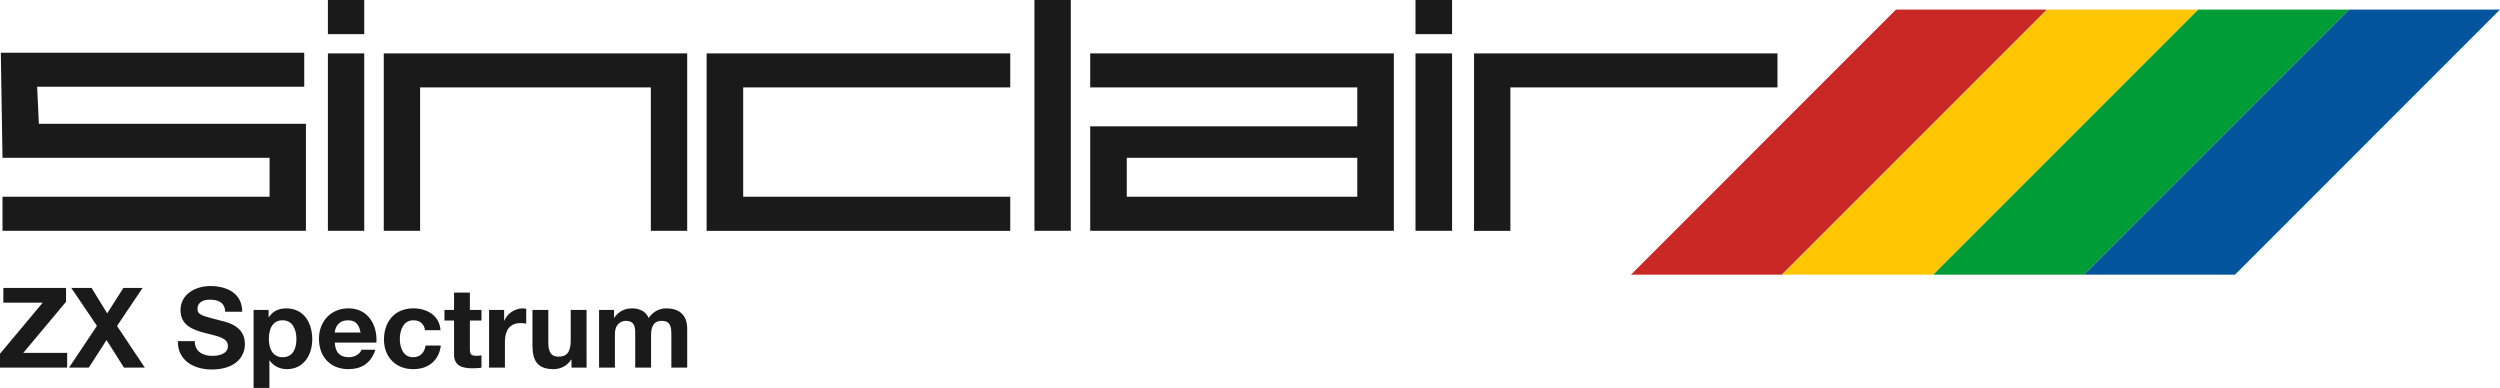
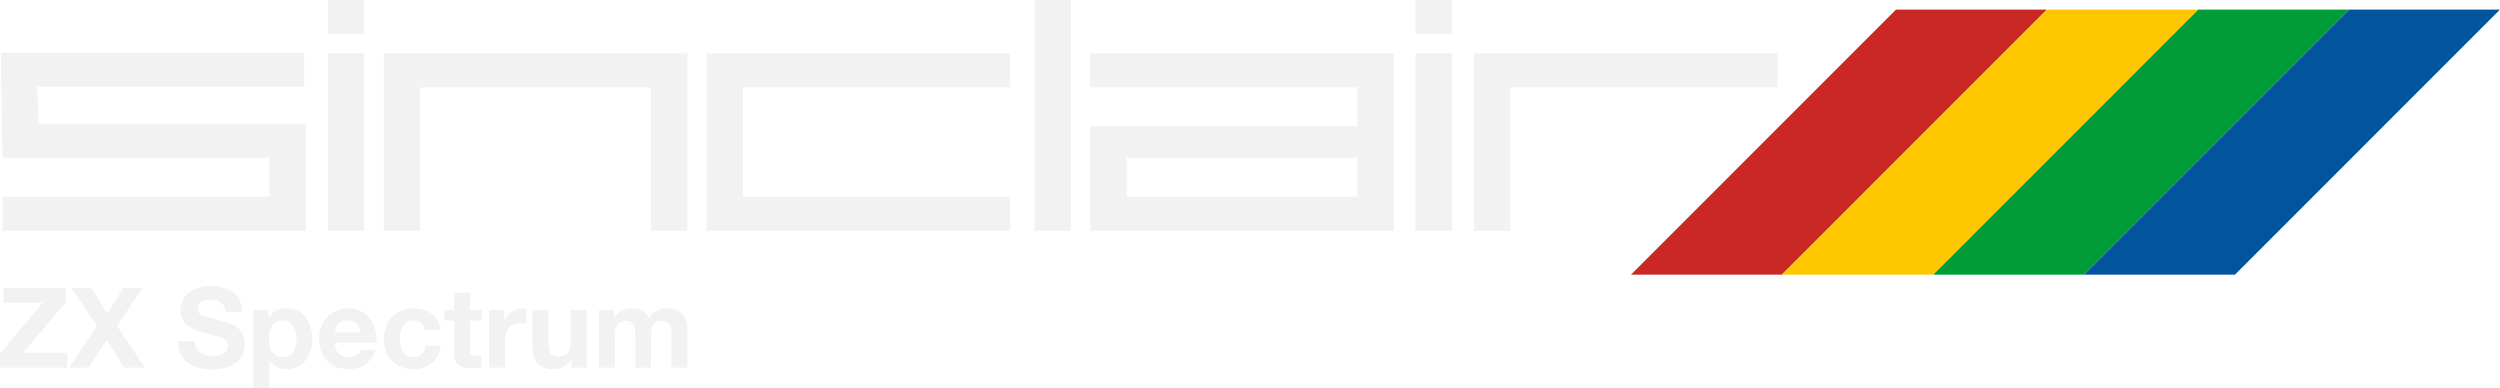
<svg xmlns="http://www.w3.org/2000/svg" version="1.2" width="566.929" height="87.964" xml:space="preserve">
-   <path fill="#4C4C4C" d="M.566 52.343v-7.735h60.565v-8.827H.566l-.381-23.82h68.81v7.714H8.429l.381 8.394h60.564v24.276H.566v-.002zM74.357 52.343v-40.23h8.244v40.23h-8.244zM87.026 52.343v-40.23h68.81v40.23h-8.244V19.826H95.269v32.52l-8.243-.003zM160.237 52.343v-40.23h68.86v7.714h-60.564v24.782h60.564v7.739h-68.86v-.005zM234.583 52.343V0h8.246v52.345h-8.246v-.002zM320.994 52.343v-40.23h8.295v40.23h-8.295zM334.271 52.343v-40.23h68.807v7.714h-60.563v32.521h-8.244v-.005zM247.228 12.113v7.714h60.564v8.824h-60.564v23.694h68.861V12.113h-68.861zm60.564 32.496h-52.271v-8.827h52.271v8.827zM74.357 7.739V0h8.244v7.739h-8.244zM320.994 7.739V0h8.295v7.739h-8.295zM0 80.22l9.688-11.586H.76v-3.336h14.215v3.136L5.287 80.02h9.941v3.338H0V80.22zM21.985 73.897l-5.819-8.601h4.604l3.542 5.768 3.668-5.768h4.351l-5.792 8.625 6.298 9.436h-4.73L24.16 77.11l-4.022 6.247h-4.479l6.326-9.46zM44.172 77.365c0 2.402 1.871 3.338 3.996 3.338 1.393 0 3.519-.404 3.519-2.252 0-1.947-2.707-2.275-5.363-2.984-2.681-.709-5.388-1.744-5.388-5.137 0-3.692 3.491-5.463 6.754-5.463 3.769 0 7.235 1.643 7.235 5.818H51.08c-.126-2.176-1.67-2.73-3.566-2.73-1.266 0-2.732.531-2.732 2.049 0 1.394.861 1.567 5.389 2.731 1.315.329 5.362 1.163 5.362 5.261 0 3.313-2.605 5.793-7.513 5.793-3.997 0-7.741-1.974-7.69-6.424h3.842zM57.503 70.281h3.416v1.67h.052c.858-1.391 2.275-2.023 3.895-2.023 4.099 0 5.944 3.314 5.944 7.031 0 3.492-1.922 6.754-5.742 6.754-1.569 0-3.061-.684-3.921-1.973h-.051v6.225h-3.593V70.281zm9.715 6.576c0-2.074-.835-4.225-3.138-4.225-2.353 0-3.11 2.101-3.11 4.225 0 2.125.809 4.148 3.137 4.148 2.351 0 3.111-2.022 3.111-4.148zM75.922 77.691c.101 2.277 1.214 3.314 3.212 3.314 1.441 0 2.605-.885 2.833-1.694h3.161c-1.012 3.085-3.161 4.399-6.121 4.399-4.124 0-6.678-2.832-6.678-6.881 0-3.922 2.708-6.906 6.678-6.906 4.451 0 6.603 3.746 6.35 7.767l-9.435.001zm5.842-2.275c-.328-1.822-1.113-2.781-2.858-2.781-2.277 0-2.935 1.77-2.985 2.781h5.843zM96.387 74.884c-.229-1.467-1.164-2.25-2.657-2.25-2.302 0-3.062 2.326-3.062 4.248 0 1.873.733 4.123 2.985 4.123 1.669 0 2.63-1.063 2.858-2.653h3.464c-.455 3.464-2.858 5.36-6.298 5.36-3.946 0-6.604-2.781-6.604-6.703 0-4.072 2.428-7.084 6.678-7.084 3.088 0 5.92 1.619 6.147 4.961l-3.511-.002zM106.558 70.281h2.63v2.403h-2.63v6.476c0 1.215.303 1.521 1.517 1.521.38 0 .734-.025 1.113-.104v2.807c-.606.104-1.391.13-2.099.13-2.201 0-4.123-.509-4.123-3.112v-7.714h-2.177v-2.403h2.177V66.36h3.592v3.921zM110.909 70.281h3.415v2.43h.051c.657-1.646 2.429-2.782 4.175-2.782.253 0 .556.05.784.129v3.337a6.627 6.627 0 0 0-1.29-.126c-2.63 0-3.542 1.896-3.542 4.196v5.896h-3.592l-.001-13.08zM133.018 83.358h-3.416v-1.821h-.076c-.911 1.467-2.479 2.176-3.997 2.176-3.82 0-4.782-2.147-4.782-5.387v-8.045h3.594v7.387c0 2.149.632 3.213 2.301 3.213 1.949 0 2.783-1.088 2.783-3.743v-6.854h3.592l.001 13.074zM135.852 70.281h3.391v1.771h.05c.937-1.344 2.302-2.127 3.997-2.127 1.645 0 3.111.607 3.82 2.178.759-1.141 2.125-2.178 3.946-2.178 2.783 0 4.782 1.289 4.782 4.681v8.752h-3.593v-7.412c0-1.743-.15-3.187-2.2-3.187-2.024 0-2.404 1.67-2.404 3.313v7.286h-3.592v-7.335c0-1.52.101-3.264-2.177-3.264-.708 0-2.428.455-2.428 3.011v7.588h-3.592V70.281z" style="fill:#1a1a1a" />
+   <path fill="#4C4C4C" d="M.566 52.343v-7.735h60.565v-8.827H.566l-.381-23.82h68.81v7.714H8.429l.381 8.394h60.564v24.276H.566v-.002zM74.357 52.343v-40.23h8.244v40.23h-8.244zM87.026 52.343v-40.23h68.81v40.23h-8.244V19.826H95.269v32.52l-8.243-.003zM160.237 52.343v-40.23h68.86v7.714h-60.564v24.782h60.564v7.739h-68.86v-.005zM234.583 52.343V0h8.246v52.345h-8.246v-.002zM320.994 52.343v-40.23h8.295v40.23h-8.295zM334.271 52.343v-40.23h68.807v7.714h-60.563v32.521h-8.244v-.005zM247.228 12.113v7.714h60.564v8.824h-60.564v23.694h68.861V12.113h-68.861zm60.564 32.496h-52.271v-8.827h52.271v8.827zM74.357 7.739V0h8.244v7.739h-8.244zM320.994 7.739V0h8.295v7.739h-8.295zM0 80.22l9.688-11.586H.76v-3.336h14.215v3.136L5.287 80.02h9.941v3.338H0V80.22zM21.985 73.897l-5.819-8.601h4.604l3.542 5.768 3.668-5.768h4.351l-5.792 8.625 6.298 9.436h-4.73L24.16 77.11l-4.022 6.247h-4.479l6.326-9.46zM44.172 77.365c0 2.402 1.871 3.338 3.996 3.338 1.393 0 3.519-.404 3.519-2.252 0-1.947-2.707-2.275-5.363-2.984-2.681-.709-5.388-1.744-5.388-5.137 0-3.692 3.491-5.463 6.754-5.463 3.769 0 7.235 1.643 7.235 5.818H51.08c-.126-2.176-1.67-2.73-3.566-2.73-1.266 0-2.732.531-2.732 2.049 0 1.394.861 1.567 5.389 2.731 1.315.329 5.362 1.163 5.362 5.261 0 3.313-2.605 5.793-7.513 5.793-3.997 0-7.741-1.974-7.69-6.424h3.842zM57.503 70.281h3.416v1.67h.052c.858-1.391 2.275-2.023 3.895-2.023 4.099 0 5.944 3.314 5.944 7.031 0 3.492-1.922 6.754-5.742 6.754-1.569 0-3.061-.684-3.921-1.973h-.051v6.225h-3.593V70.281zm9.715 6.576c0-2.074-.835-4.225-3.138-4.225-2.353 0-3.11 2.101-3.11 4.225 0 2.125.809 4.148 3.137 4.148 2.351 0 3.111-2.022 3.111-4.148zM75.922 77.691c.101 2.277 1.214 3.314 3.212 3.314 1.441 0 2.605-.885 2.833-1.694h3.161c-1.012 3.085-3.161 4.399-6.121 4.399-4.124 0-6.678-2.832-6.678-6.881 0-3.922 2.708-6.906 6.678-6.906 4.451 0 6.603 3.746 6.35 7.767l-9.435.001zm5.842-2.275c-.328-1.822-1.113-2.781-2.858-2.781-2.277 0-2.935 1.77-2.985 2.781h5.843zM96.387 74.884c-.229-1.467-1.164-2.25-2.657-2.25-2.302 0-3.062 2.326-3.062 4.248 0 1.873.733 4.123 2.985 4.123 1.669 0 2.63-1.063 2.858-2.653h3.464c-.455 3.464-2.858 5.36-6.298 5.36-3.946 0-6.604-2.781-6.604-6.703 0-4.072 2.428-7.084 6.678-7.084 3.088 0 5.92 1.619 6.147 4.961l-3.511-.002zM106.558 70.281h2.63v2.403h-2.63v6.476c0 1.215.303 1.521 1.517 1.521.38 0 .734-.025 1.113-.104v2.807c-.606.104-1.391.13-2.099.13-2.201 0-4.123-.509-4.123-3.112v-7.714h-2.177v-2.403h2.177V66.36h3.592v3.921zM110.909 70.281h3.415v2.43h.051c.657-1.646 2.429-2.782 4.175-2.782.253 0 .556.05.784.129v3.337a6.627 6.627 0 0 0-1.29-.126c-2.63 0-3.542 1.896-3.542 4.196v5.896h-3.592l-.001-13.08zM133.018 83.358h-3.416v-1.821h-.076c-.911 1.467-2.479 2.176-3.997 2.176-3.82 0-4.782-2.147-4.782-5.387v-8.045h3.594v7.387c0 2.149.632 3.213 2.301 3.213 1.949 0 2.783-1.088 2.783-3.743v-6.854h3.592l.001 13.074zM135.852 70.281h3.391v1.771h.05c.937-1.344 2.302-2.127 3.997-2.127 1.645 0 3.111.607 3.82 2.178.759-1.141 2.125-2.178 3.946-2.178 2.783 0 4.782 1.289 4.782 4.681v8.752h-3.593v-7.412c0-1.743-.15-3.187-2.2-3.187-2.024 0-2.404 1.67-2.404 3.313v7.286h-3.592v-7.335c0-1.52.101-3.264-2.177-3.264-.708 0-2.428.455-2.428 3.011v7.588h-3.592V70.281z" style="fill:#f2f2f2" />
  <path fill="#CA2825" d="m429.958 2.173-60.103 60.112h34.207l60.105-60.112z" />
  <path fill="#FDC601" d="m464.244 2.173-60.106 60.112h34.209l60.104-60.112z" />
  <path fill="#009C37" d="m498.501 2.173-60.103 60.112h34.207L532.71 2.173z" />
  <path fill="#02559C" d="m532.722 2.173-60.105 60.112h34.209l60.103-60.112z" />
</svg>
